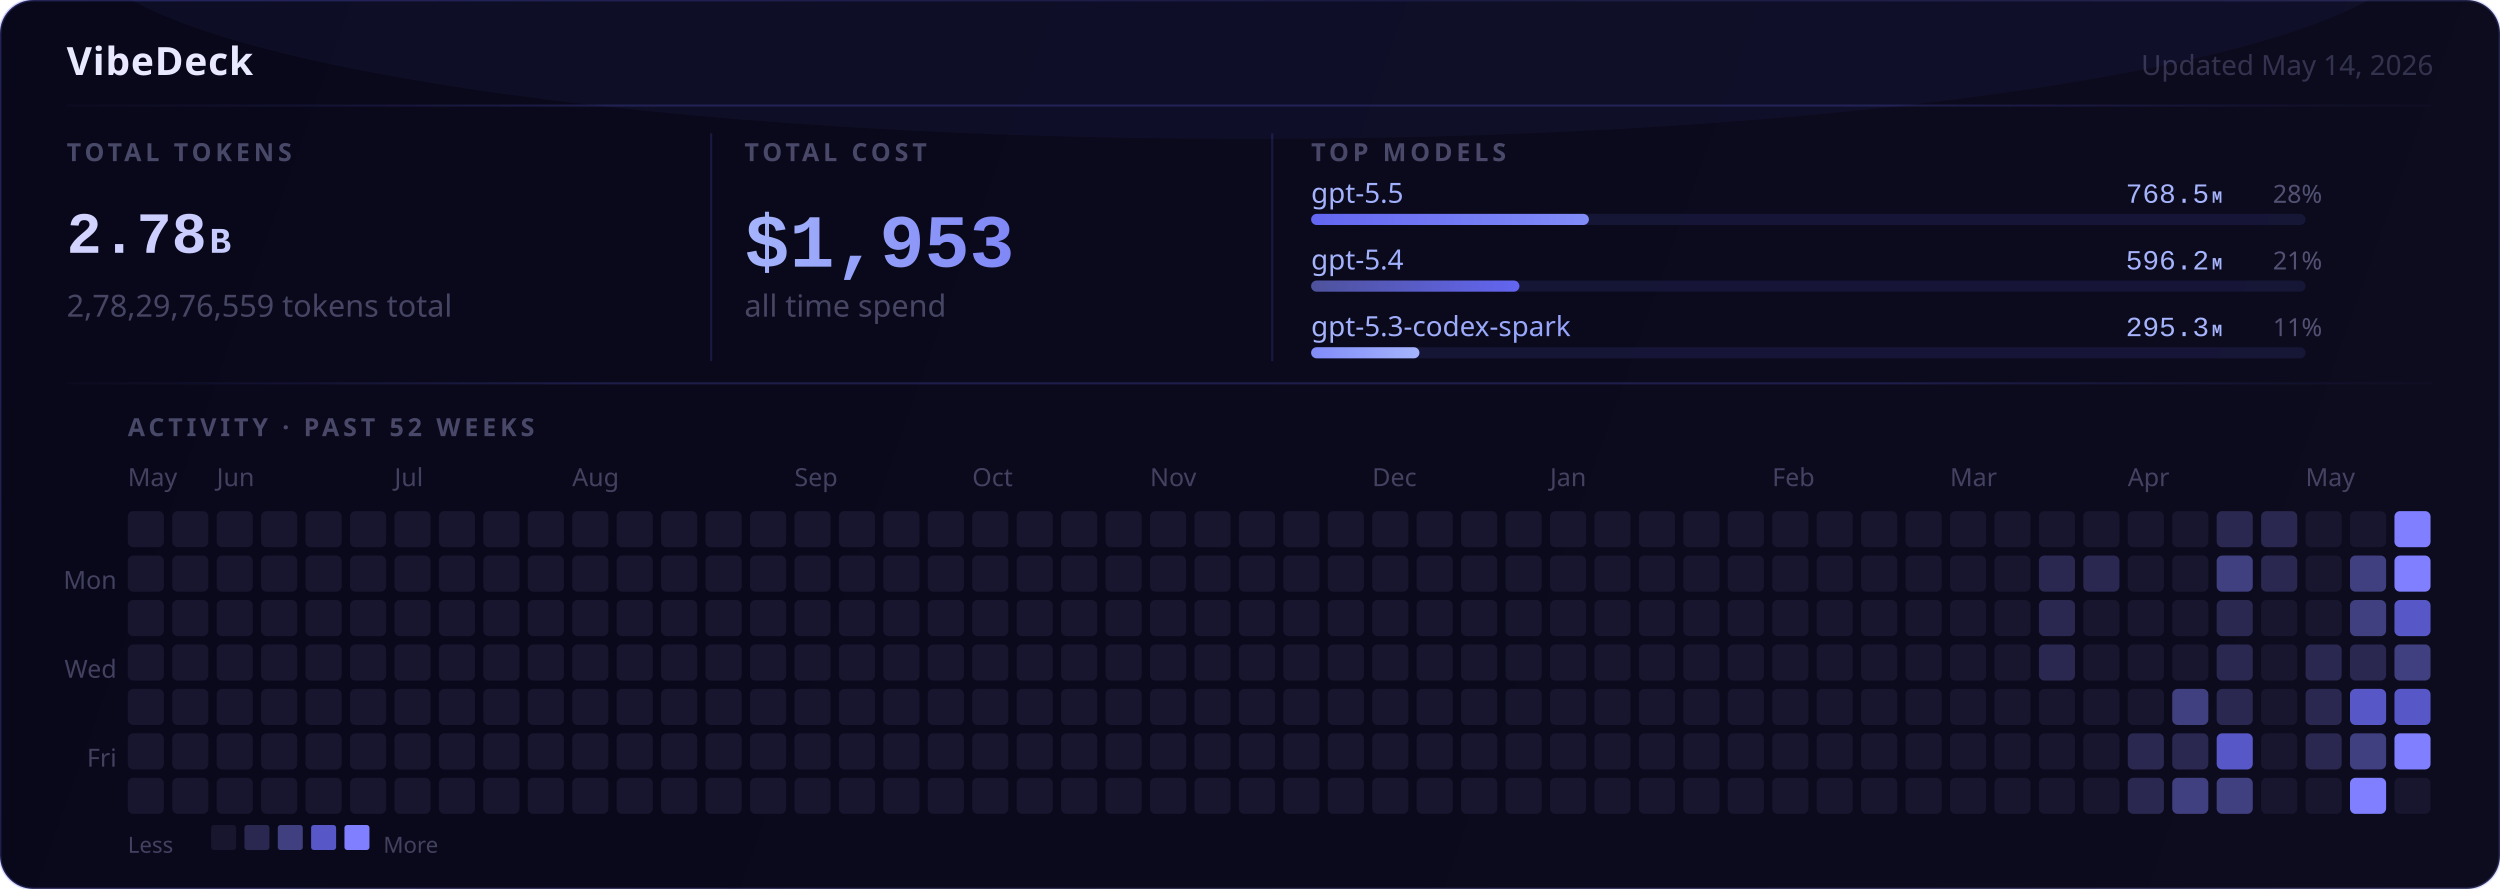
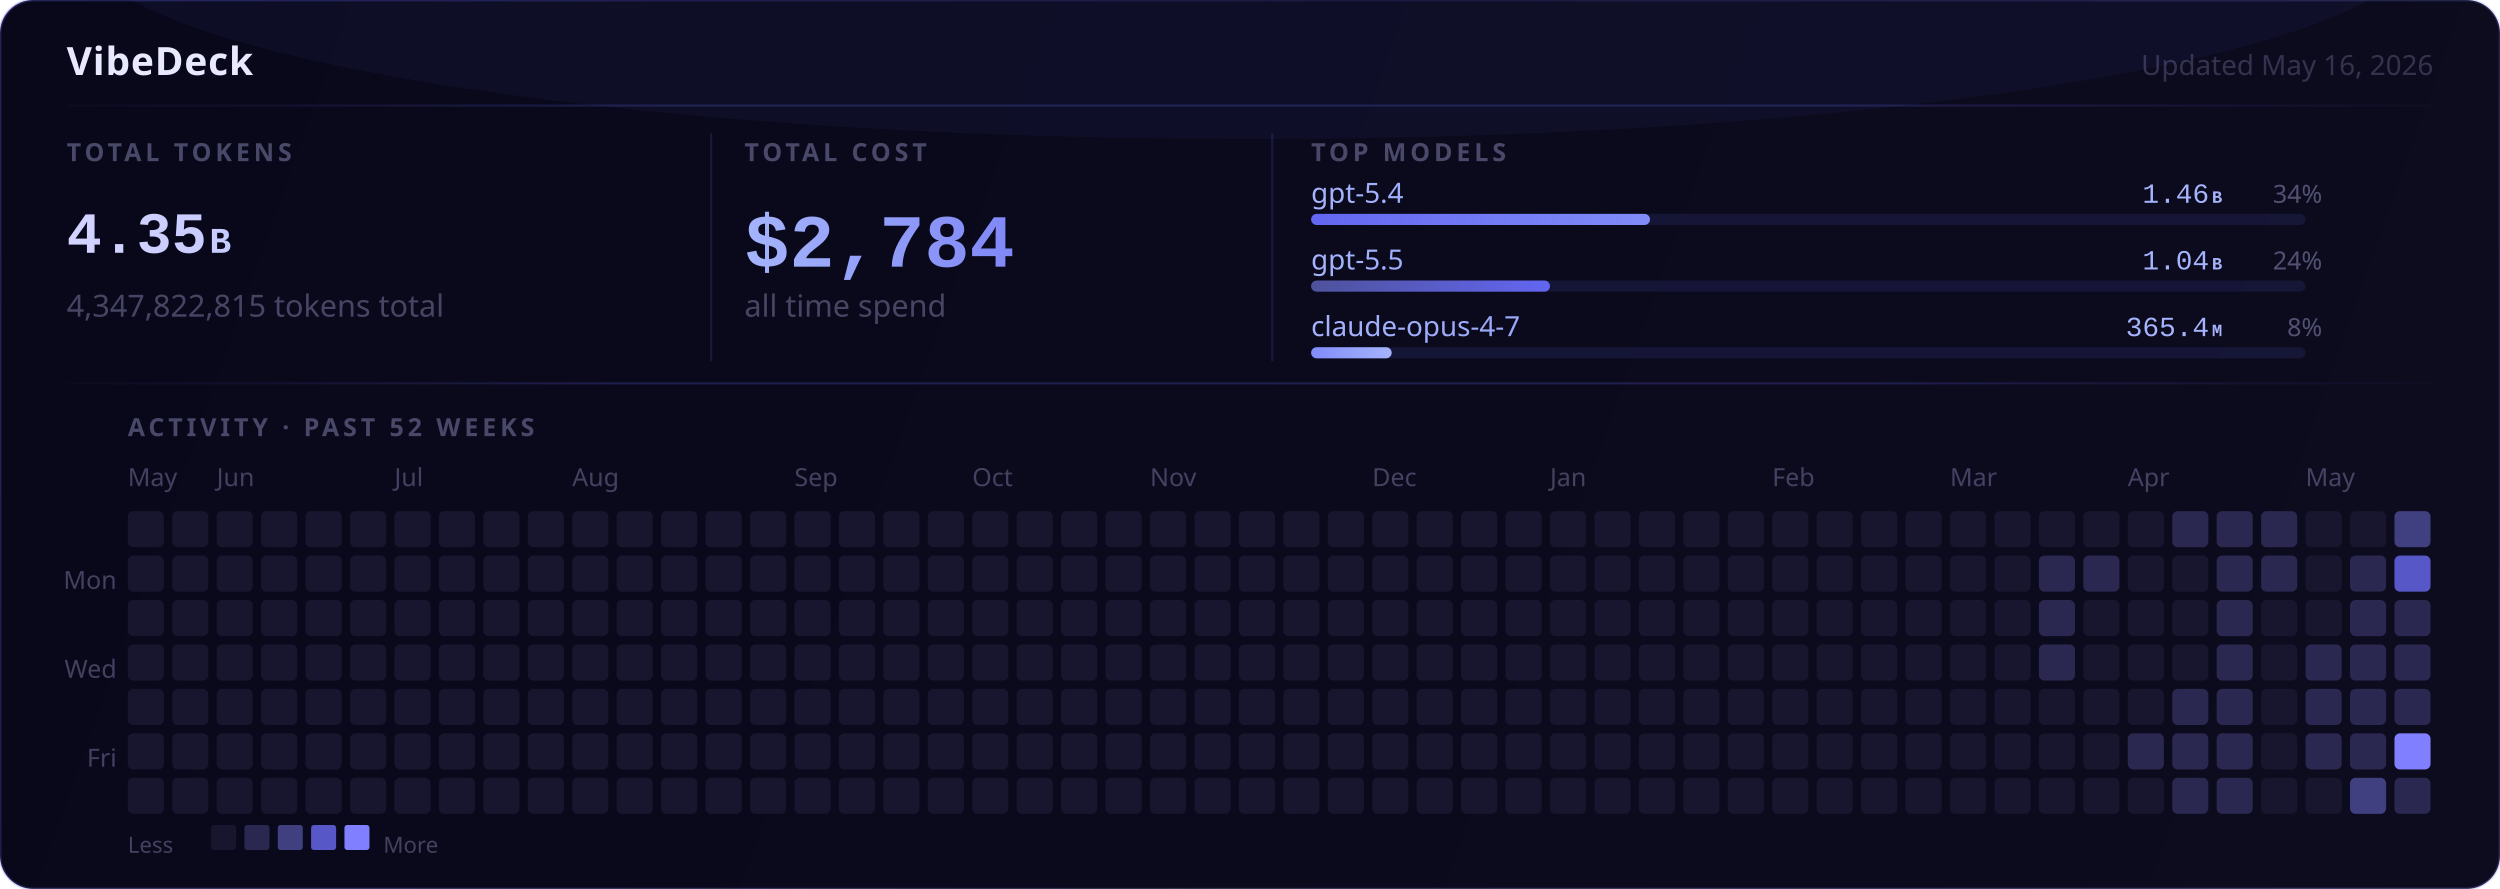
<svg xmlns="http://www.w3.org/2000/svg" width="900" height="320" viewBox="0 0 900 320">
  <defs>
    <linearGradient id="gbg" x1="0" y1="0" x2="900" y2="320" gradientUnits="userSpaceOnUse">
      <stop offset="0%" stop-color="#09081a" />
      <stop offset="100%" stop-color="#0d0b1e" />
    </linearGradient>
    <linearGradient id="gtok" x1="24" y1="0" x2="224" y2="0" gradientUnits="userSpaceOnUse">
      <stop offset="0%" stop-color="#d4d4ff" />
      <stop offset="100%" stop-color="#a5b4fc" />
    </linearGradient>
    <linearGradient id="gcost" x1="268" y1="0" x2="438" y2="0" gradientUnits="userSpaceOnUse">
      <stop offset="0%" stop-color="#a5b4fc" />
      <stop offset="100%" stop-color="#6366f1" />
    </linearGradient>
    <linearGradient id="gmodel" x1="472" y1="0" x2="700" y2="0" gradientUnits="userSpaceOnUse">
      <stop offset="0%" stop-color="#a5b4fc" />
      <stop offset="100%" stop-color="#818cf8" />
    </linearGradient>
    <linearGradient id="gbar1" x1="0" y1="0" x2="1" y2="0" gradientUnits="objectBoundingBox">
      <stop offset="0%" stop-color="#6366f1" />
      <stop offset="100%" stop-color="#818cf8" />
    </linearGradient>
    <linearGradient id="gbar2" x1="0" y1="0" x2="1" y2="0" gradientUnits="objectBoundingBox">
      <stop offset="0%" stop-color="#4E529C" />
      <stop offset="100%" stop-color="#6366f1" />
    </linearGradient>
    <linearGradient id="gbar3" x1="0" y1="0" x2="1" y2="0" gradientUnits="objectBoundingBox">
      <stop offset="0%" stop-color="#818cf8" />
      <stop offset="100%" stop-color="#a5b4fc" />
    </linearGradient>
    <linearGradient id="gdiv" x1="0" y1="0" x2="900" y2="0" gradientUnits="userSpaceOnUse">
      <stop offset="0%" stop-color="rgba(99,102,241,0)" />
      <stop offset="25%" stop-color="rgba(99,102,241,0.22)" />
      <stop offset="75%" stop-color="rgba(99,102,241,0.22)" />
      <stop offset="100%" stop-color="rgba(99,102,241,0)" />
    </linearGradient>
    <linearGradient id="grim" x1="0" y1="0" x2="900" y2="320" gradientUnits="userSpaceOnUse">
      <stop offset="0%" stop-color="rgba(99,102,241,0.28)" />
      <stop offset="50%" stop-color="rgba(99,102,241,0.12)" />
      <stop offset="100%" stop-color="rgba(129,140,248,0.24)" />
    </linearGradient>
  </defs>
  <rect width="900" height="320" fill="url(#gbg)" rx="12" />
  <rect width="900" height="320" fill="none" stroke="url(#grim)" stroke-width="1" rx="12" />
  <ellipse cx="450" cy="-20" rx="420" ry="70" fill="rgba(99,102,241,0.06)" />
  <text x="24" y="27" font-size="14" font-weight="700" fill="#e8e8ff" font-family="system-ui,sans-serif" letter-spacing="0.3">VibeDeck</text>
-   <text x="876" y="27" text-anchor="end" font-size="10" fill="rgba(168,168,220,0.26)" font-family="system-ui,sans-serif">Updated May 14, 2026</text>
+   <text x="876" y="27" text-anchor="end" font-size="10" fill="rgba(168,168,220,0.26)" font-family="system-ui,sans-serif">Updated May 16, 2026</text>
  <line x1="24" y1="38" x2="876" y2="38" stroke="url(#gdiv)" stroke-width="0.75" />
  <text x="24" y="58" font-size="9" font-weight="600" fill="rgba(168,168,220,0.4)" font-family="system-ui,sans-serif" letter-spacing="1.4">TOTAL TOKENS</text>
  <text x="268" y="58" font-size="9" font-weight="600" fill="rgba(168,168,220,0.4)" font-family="system-ui,sans-serif" letter-spacing="1.4">TOTAL COST</text>
  <text x="472" y="58" font-size="9" font-weight="600" fill="rgba(168,168,220,0.4)" font-family="system-ui,sans-serif" letter-spacing="1.4">TOP MODELS</text>
-   <text x="24" y="91" font-size="21" font-weight="700" fill="url(#gtok)" font-family="'Courier New',Courier,monospace">2.78<tspan font-size="0.62em" dx="1" font-weight="600">B</tspan>
+   <text x="24" y="91" font-size="21" font-weight="700" fill="url(#gtok)" font-family="'Courier New',Courier,monospace">4.35<tspan font-size="0.62em" dx="1" font-weight="600">B</tspan>
  </text>
-   <text x="24" y="114" font-size="11" fill="rgba(168,168,220,0.38)" font-family="system-ui,sans-serif">2,78,29,76,559 tokens total</text>
-   <text x="268" y="96" font-size="27" font-weight="700" fill="url(#gcost)" font-family="'Courier New',Courier,monospace">$1,953</text>
+   <text x="24" y="114" font-size="11" fill="rgba(168,168,220,0.38)" font-family="system-ui,sans-serif">4,347,822,815 tokens total</text>
+   <text x="268" y="96" font-size="27" font-weight="700" fill="url(#gcost)" font-family="'Courier New',Courier,monospace">$2,784</text>
  <text x="268" y="114" font-size="11" fill="rgba(168,168,220,0.38)" font-family="system-ui,sans-serif">all time spend</text>
  <line x1="256" y1="48" x2="256" y2="130" stroke="rgba(99,102,241,0.18)" stroke-width="0.75" />
  <line x1="458" y1="48" x2="458" y2="130" stroke="rgba(99,102,241,0.18)" stroke-width="0.75" />
  <rect x="472" y="77" width="358" height="4" rx="2" fill="rgba(99,102,241,0.12)" />
-   <rect x="472" y="77" width="100" height="4" rx="2" fill="url(#gbar1)" />
-   <text x="472" y="73" font-size="10" fill="url(#gmodel)" font-family="system-ui,sans-serif">gpt-5.5</text>
-   <text x="800" y="73" text-anchor="end" font-size="10" fill="#a5b4fc" font-family="'Courier New',Courier,monospace">768.5<tspan font-size="0.62em" dx="1" font-weight="600">M</tspan>
+   <rect x="472" y="77" width="122" height="4" rx="2" fill="url(#gbar1)" />
+   <text x="472" y="73" font-size="10" fill="url(#gmodel)" font-family="system-ui,sans-serif">gpt-5.4</text>
+   <text x="800" y="73" text-anchor="end" font-size="10" fill="#a5b4fc" font-family="'Courier New',Courier,monospace">1.46<tspan font-size="0.62em" dx="1" font-weight="600">B</tspan>
  </text>
-   <text x="836" y="73" text-anchor="end" font-size="9" fill="rgba(168,168,220,0.45)" font-family="system-ui,sans-serif">28%</text>
+   <text x="836" y="73" text-anchor="end" font-size="9" fill="rgba(168,168,220,0.45)" font-family="system-ui,sans-serif">34%</text>
  <rect x="472" y="101" width="358" height="4" rx="2" fill="rgba(99,102,241,0.12)" />
-   <rect x="472" y="101" width="75" height="4" rx="2" fill="url(#gbar2)" />
-   <text x="472" y="97" font-size="10" fill="url(#gmodel)" font-family="system-ui,sans-serif">gpt-5.4</text>
-   <text x="800" y="97" text-anchor="end" font-size="10" fill="#a5b4fc" font-family="'Courier New',Courier,monospace">596.2<tspan font-size="0.62em" dx="1" font-weight="600">M</tspan>
+   <rect x="472" y="101" width="86" height="4" rx="2" fill="url(#gbar2)" />
+   <text x="472" y="97" font-size="10" fill="url(#gmodel)" font-family="system-ui,sans-serif">gpt-5.5</text>
+   <text x="800" y="97" text-anchor="end" font-size="10" fill="#a5b4fc" font-family="'Courier New',Courier,monospace">1.04<tspan font-size="0.62em" dx="1" font-weight="600">B</tspan>
  </text>
-   <text x="836" y="97" text-anchor="end" font-size="9" fill="rgba(168,168,220,0.45)" font-family="system-ui,sans-serif">21%</text>
+   <text x="836" y="97" text-anchor="end" font-size="9" fill="rgba(168,168,220,0.45)" font-family="system-ui,sans-serif">24%</text>
  <rect x="472" y="125" width="358" height="4" rx="2" fill="rgba(99,102,241,0.12)" />
-   <rect x="472" y="125" width="39" height="4" rx="2" fill="url(#gbar3)" />
-   <text x="472" y="121" font-size="10" fill="url(#gmodel)" font-family="system-ui,sans-serif">gpt-5.3-codex-spark</text>
-   <text x="800" y="121" text-anchor="end" font-size="10" fill="#a5b4fc" font-family="'Courier New',Courier,monospace">295.3<tspan font-size="0.62em" dx="1" font-weight="600">M</tspan>
+   <rect x="472" y="125" width="29" height="4" rx="2" fill="url(#gbar3)" />
+   <text x="472" y="121" font-size="10" fill="url(#gmodel)" font-family="system-ui,sans-serif">claude-opus-4-7</text>
+   <text x="800" y="121" text-anchor="end" font-size="10" fill="#a5b4fc" font-family="'Courier New',Courier,monospace">365.4<tspan font-size="0.62em" dx="1" font-weight="600">M</tspan>
  </text>
-   <text x="836" y="121" text-anchor="end" font-size="9" fill="rgba(168,168,220,0.45)" font-family="system-ui,sans-serif">11%</text>
+   <text x="836" y="121" text-anchor="end" font-size="9" fill="rgba(168,168,220,0.45)" font-family="system-ui,sans-serif">8%</text>
  <line x1="24" y1="138" x2="876" y2="138" stroke="url(#gdiv)" stroke-width="0.75" />
  <text x="46" y="157" font-size="9" font-weight="600" fill="rgba(168,168,220,0.4)" font-family="system-ui,sans-serif" letter-spacing="1.4">ACTIVITY · PAST 52 WEEKS</text>
  <text x="42" y="212" text-anchor="end" font-size="9" fill="rgba(168,168,220,0.36)" font-family="system-ui,sans-serif">Mon</text>
  <text x="42" y="244" text-anchor="end" font-size="9" fill="rgba(168,168,220,0.36)" font-family="system-ui,sans-serif">Wed</text>
  <text x="42" y="276" text-anchor="end" font-size="9" fill="rgba(168,168,220,0.36)" font-family="system-ui,sans-serif">Fri</text>
  <text x="46" y="175" font-size="9" fill="rgba(168,168,220,0.36)" font-family="system-ui,sans-serif">May</text>
  <text x="78" y="175" font-size="9" fill="rgba(168,168,220,0.36)" font-family="system-ui,sans-serif">Jun</text>
  <text x="142" y="175" font-size="9" fill="rgba(168,168,220,0.36)" font-family="system-ui,sans-serif">Jul</text>
  <text x="206" y="175" font-size="9" fill="rgba(168,168,220,0.36)" font-family="system-ui,sans-serif">Aug</text>
  <text x="286" y="175" font-size="9" fill="rgba(168,168,220,0.36)" font-family="system-ui,sans-serif">Sep</text>
  <text x="350" y="175" font-size="9" fill="rgba(168,168,220,0.36)" font-family="system-ui,sans-serif">Oct</text>
  <text x="414" y="175" font-size="9" fill="rgba(168,168,220,0.36)" font-family="system-ui,sans-serif">Nov</text>
  <text x="494" y="175" font-size="9" fill="rgba(168,168,220,0.36)" font-family="system-ui,sans-serif">Dec</text>
  <text x="558" y="175" font-size="9" fill="rgba(168,168,220,0.36)" font-family="system-ui,sans-serif">Jan</text>
  <text x="638" y="175" font-size="9" fill="rgba(168,168,220,0.36)" font-family="system-ui,sans-serif">Feb</text>
  <text x="702" y="175" font-size="9" fill="rgba(168,168,220,0.36)" font-family="system-ui,sans-serif">Mar</text>
  <text x="766" y="175" font-size="9" fill="rgba(168,168,220,0.36)" font-family="system-ui,sans-serif">Apr</text>
  <text x="830" y="175" font-size="9" fill="rgba(168,168,220,0.36)" font-family="system-ui,sans-serif">May</text>
  <rect x="46" y="184" width="13" height="13" rx="2" fill="#17162e" />
  <rect x="46" y="200" width="13" height="13" rx="2" fill="#17162e" />
  <rect x="46" y="216" width="13" height="13" rx="2" fill="#17162e" />
  <rect x="46" y="232" width="13" height="13" rx="2" fill="#17162e" />
  <rect x="46" y="248" width="13" height="13" rx="2" fill="#17162e" />
  <rect x="46" y="264" width="13" height="13" rx="2" fill="#17162e" />
  <rect x="46" y="280" width="13" height="13" rx="2" fill="#17162e" />
  <rect x="62" y="184" width="13" height="13" rx="2" fill="#17162e" />
  <rect x="62" y="200" width="13" height="13" rx="2" fill="#17162e" />
  <rect x="62" y="216" width="13" height="13" rx="2" fill="#17162e" />
  <rect x="62" y="232" width="13" height="13" rx="2" fill="#17162e" />
  <rect x="62" y="248" width="13" height="13" rx="2" fill="#17162e" />
  <rect x="62" y="264" width="13" height="13" rx="2" fill="#17162e" />
  <rect x="62" y="280" width="13" height="13" rx="2" fill="#17162e" />
  <rect x="78" y="184" width="13" height="13" rx="2" fill="#17162e" />
  <rect x="78" y="200" width="13" height="13" rx="2" fill="#17162e" />
  <rect x="78" y="216" width="13" height="13" rx="2" fill="#17162e" />
  <rect x="78" y="232" width="13" height="13" rx="2" fill="#17162e" />
  <rect x="78" y="248" width="13" height="13" rx="2" fill="#17162e" />
  <rect x="78" y="264" width="13" height="13" rx="2" fill="#17162e" />
  <rect x="78" y="280" width="13" height="13" rx="2" fill="#17162e" />
  <rect x="94" y="184" width="13" height="13" rx="2" fill="#17162e" />
  <rect x="94" y="200" width="13" height="13" rx="2" fill="#17162e" />
  <rect x="94" y="216" width="13" height="13" rx="2" fill="#17162e" />
  <rect x="94" y="232" width="13" height="13" rx="2" fill="#17162e" />
  <rect x="94" y="248" width="13" height="13" rx="2" fill="#17162e" />
  <rect x="94" y="264" width="13" height="13" rx="2" fill="#17162e" />
  <rect x="94" y="280" width="13" height="13" rx="2" fill="#17162e" />
  <rect x="110" y="184" width="13" height="13" rx="2" fill="#17162e" />
  <rect x="110" y="200" width="13" height="13" rx="2" fill="#17162e" />
  <rect x="110" y="216" width="13" height="13" rx="2" fill="#17162e" />
  <rect x="110" y="232" width="13" height="13" rx="2" fill="#17162e" />
  <rect x="110" y="248" width="13" height="13" rx="2" fill="#17162e" />
  <rect x="110" y="264" width="13" height="13" rx="2" fill="#17162e" />
  <rect x="110" y="280" width="13" height="13" rx="2" fill="#17162e" />
  <rect x="126" y="184" width="13" height="13" rx="2" fill="#17162e" />
  <rect x="126" y="200" width="13" height="13" rx="2" fill="#17162e" />
  <rect x="126" y="216" width="13" height="13" rx="2" fill="#17162e" />
  <rect x="126" y="232" width="13" height="13" rx="2" fill="#17162e" />
  <rect x="126" y="248" width="13" height="13" rx="2" fill="#17162e" />
  <rect x="126" y="264" width="13" height="13" rx="2" fill="#17162e" />
  <rect x="126" y="280" width="13" height="13" rx="2" fill="#17162e" />
  <rect x="142" y="184" width="13" height="13" rx="2" fill="#17162e" />
  <rect x="142" y="200" width="13" height="13" rx="2" fill="#17162e" />
  <rect x="142" y="216" width="13" height="13" rx="2" fill="#17162e" />
  <rect x="142" y="232" width="13" height="13" rx="2" fill="#17162e" />
  <rect x="142" y="248" width="13" height="13" rx="2" fill="#17162e" />
  <rect x="142" y="264" width="13" height="13" rx="2" fill="#17162e" />
  <rect x="142" y="280" width="13" height="13" rx="2" fill="#17162e" />
  <rect x="158" y="184" width="13" height="13" rx="2" fill="#17162e" />
  <rect x="158" y="200" width="13" height="13" rx="2" fill="#17162e" />
  <rect x="158" y="216" width="13" height="13" rx="2" fill="#17162e" />
  <rect x="158" y="232" width="13" height="13" rx="2" fill="#17162e" />
  <rect x="158" y="248" width="13" height="13" rx="2" fill="#17162e" />
  <rect x="158" y="264" width="13" height="13" rx="2" fill="#17162e" />
  <rect x="158" y="280" width="13" height="13" rx="2" fill="#17162e" />
  <rect x="174" y="184" width="13" height="13" rx="2" fill="#17162e" />
  <rect x="174" y="200" width="13" height="13" rx="2" fill="#17162e" />
  <rect x="174" y="216" width="13" height="13" rx="2" fill="#17162e" />
  <rect x="174" y="232" width="13" height="13" rx="2" fill="#17162e" />
  <rect x="174" y="248" width="13" height="13" rx="2" fill="#17162e" />
  <rect x="174" y="264" width="13" height="13" rx="2" fill="#17162e" />
  <rect x="174" y="280" width="13" height="13" rx="2" fill="#17162e" />
  <rect x="190" y="184" width="13" height="13" rx="2" fill="#17162e" />
  <rect x="190" y="200" width="13" height="13" rx="2" fill="#17162e" />
  <rect x="190" y="216" width="13" height="13" rx="2" fill="#17162e" />
  <rect x="190" y="232" width="13" height="13" rx="2" fill="#17162e" />
  <rect x="190" y="248" width="13" height="13" rx="2" fill="#17162e" />
  <rect x="190" y="264" width="13" height="13" rx="2" fill="#17162e" />
  <rect x="190" y="280" width="13" height="13" rx="2" fill="#17162e" />
  <rect x="206" y="184" width="13" height="13" rx="2" fill="#17162e" />
  <rect x="206" y="200" width="13" height="13" rx="2" fill="#17162e" />
  <rect x="206" y="216" width="13" height="13" rx="2" fill="#17162e" />
  <rect x="206" y="232" width="13" height="13" rx="2" fill="#17162e" />
  <rect x="206" y="248" width="13" height="13" rx="2" fill="#17162e" />
  <rect x="206" y="264" width="13" height="13" rx="2" fill="#17162e" />
  <rect x="206" y="280" width="13" height="13" rx="2" fill="#17162e" />
  <rect x="222" y="184" width="13" height="13" rx="2" fill="#17162e" />
  <rect x="222" y="200" width="13" height="13" rx="2" fill="#17162e" />
  <rect x="222" y="216" width="13" height="13" rx="2" fill="#17162e" />
  <rect x="222" y="232" width="13" height="13" rx="2" fill="#17162e" />
  <rect x="222" y="248" width="13" height="13" rx="2" fill="#17162e" />
  <rect x="222" y="264" width="13" height="13" rx="2" fill="#17162e" />
  <rect x="222" y="280" width="13" height="13" rx="2" fill="#17162e" />
  <rect x="238" y="184" width="13" height="13" rx="2" fill="#17162e" />
  <rect x="238" y="200" width="13" height="13" rx="2" fill="#17162e" />
  <rect x="238" y="216" width="13" height="13" rx="2" fill="#17162e" />
  <rect x="238" y="232" width="13" height="13" rx="2" fill="#17162e" />
  <rect x="238" y="248" width="13" height="13" rx="2" fill="#17162e" />
  <rect x="238" y="264" width="13" height="13" rx="2" fill="#17162e" />
  <rect x="238" y="280" width="13" height="13" rx="2" fill="#17162e" />
  <rect x="254" y="184" width="13" height="13" rx="2" fill="#17162e" />
  <rect x="254" y="200" width="13" height="13" rx="2" fill="#17162e" />
  <rect x="254" y="216" width="13" height="13" rx="2" fill="#17162e" />
  <rect x="254" y="232" width="13" height="13" rx="2" fill="#17162e" />
  <rect x="254" y="248" width="13" height="13" rx="2" fill="#17162e" />
  <rect x="254" y="264" width="13" height="13" rx="2" fill="#17162e" />
  <rect x="254" y="280" width="13" height="13" rx="2" fill="#17162e" />
  <rect x="270" y="184" width="13" height="13" rx="2" fill="#17162e" />
  <rect x="270" y="200" width="13" height="13" rx="2" fill="#17162e" />
  <rect x="270" y="216" width="13" height="13" rx="2" fill="#17162e" />
  <rect x="270" y="232" width="13" height="13" rx="2" fill="#17162e" />
  <rect x="270" y="248" width="13" height="13" rx="2" fill="#17162e" />
  <rect x="270" y="264" width="13" height="13" rx="2" fill="#17162e" />
  <rect x="270" y="280" width="13" height="13" rx="2" fill="#17162e" />
  <rect x="286" y="184" width="13" height="13" rx="2" fill="#17162e" />
  <rect x="286" y="200" width="13" height="13" rx="2" fill="#17162e" />
  <rect x="286" y="216" width="13" height="13" rx="2" fill="#17162e" />
  <rect x="286" y="232" width="13" height="13" rx="2" fill="#17162e" />
  <rect x="286" y="248" width="13" height="13" rx="2" fill="#17162e" />
  <rect x="286" y="264" width="13" height="13" rx="2" fill="#17162e" />
  <rect x="286" y="280" width="13" height="13" rx="2" fill="#17162e" />
  <rect x="302" y="184" width="13" height="13" rx="2" fill="#17162e" />
  <rect x="302" y="200" width="13" height="13" rx="2" fill="#17162e" />
  <rect x="302" y="216" width="13" height="13" rx="2" fill="#17162e" />
  <rect x="302" y="232" width="13" height="13" rx="2" fill="#17162e" />
  <rect x="302" y="248" width="13" height="13" rx="2" fill="#17162e" />
  <rect x="302" y="264" width="13" height="13" rx="2" fill="#17162e" />
  <rect x="302" y="280" width="13" height="13" rx="2" fill="#17162e" />
  <rect x="318" y="184" width="13" height="13" rx="2" fill="#17162e" />
  <rect x="318" y="200" width="13" height="13" rx="2" fill="#17162e" />
  <rect x="318" y="216" width="13" height="13" rx="2" fill="#17162e" />
  <rect x="318" y="232" width="13" height="13" rx="2" fill="#17162e" />
  <rect x="318" y="248" width="13" height="13" rx="2" fill="#17162e" />
  <rect x="318" y="264" width="13" height="13" rx="2" fill="#17162e" />
  <rect x="318" y="280" width="13" height="13" rx="2" fill="#17162e" />
  <rect x="334" y="184" width="13" height="13" rx="2" fill="#17162e" />
  <rect x="334" y="200" width="13" height="13" rx="2" fill="#17162e" />
  <rect x="334" y="216" width="13" height="13" rx="2" fill="#17162e" />
  <rect x="334" y="232" width="13" height="13" rx="2" fill="#17162e" />
  <rect x="334" y="248" width="13" height="13" rx="2" fill="#17162e" />
  <rect x="334" y="264" width="13" height="13" rx="2" fill="#17162e" />
  <rect x="334" y="280" width="13" height="13" rx="2" fill="#17162e" />
  <rect x="350" y="184" width="13" height="13" rx="2" fill="#17162e" />
  <rect x="350" y="200" width="13" height="13" rx="2" fill="#17162e" />
  <rect x="350" y="216" width="13" height="13" rx="2" fill="#17162e" />
  <rect x="350" y="232" width="13" height="13" rx="2" fill="#17162e" />
  <rect x="350" y="248" width="13" height="13" rx="2" fill="#17162e" />
  <rect x="350" y="264" width="13" height="13" rx="2" fill="#17162e" />
  <rect x="350" y="280" width="13" height="13" rx="2" fill="#17162e" />
  <rect x="366" y="184" width="13" height="13" rx="2" fill="#17162e" />
  <rect x="366" y="200" width="13" height="13" rx="2" fill="#17162e" />
  <rect x="366" y="216" width="13" height="13" rx="2" fill="#17162e" />
  <rect x="366" y="232" width="13" height="13" rx="2" fill="#17162e" />
  <rect x="366" y="248" width="13" height="13" rx="2" fill="#17162e" />
  <rect x="366" y="264" width="13" height="13" rx="2" fill="#17162e" />
  <rect x="366" y="280" width="13" height="13" rx="2" fill="#17162e" />
  <rect x="382" y="184" width="13" height="13" rx="2" fill="#17162e" />
  <rect x="382" y="200" width="13" height="13" rx="2" fill="#17162e" />
  <rect x="382" y="216" width="13" height="13" rx="2" fill="#17162e" />
  <rect x="382" y="232" width="13" height="13" rx="2" fill="#17162e" />
  <rect x="382" y="248" width="13" height="13" rx="2" fill="#17162e" />
  <rect x="382" y="264" width="13" height="13" rx="2" fill="#17162e" />
  <rect x="382" y="280" width="13" height="13" rx="2" fill="#17162e" />
  <rect x="398" y="184" width="13" height="13" rx="2" fill="#17162e" />
  <rect x="398" y="200" width="13" height="13" rx="2" fill="#17162e" />
  <rect x="398" y="216" width="13" height="13" rx="2" fill="#17162e" />
  <rect x="398" y="232" width="13" height="13" rx="2" fill="#17162e" />
  <rect x="398" y="248" width="13" height="13" rx="2" fill="#17162e" />
  <rect x="398" y="264" width="13" height="13" rx="2" fill="#17162e" />
  <rect x="398" y="280" width="13" height="13" rx="2" fill="#17162e" />
  <rect x="414" y="184" width="13" height="13" rx="2" fill="#17162e" />
  <rect x="414" y="200" width="13" height="13" rx="2" fill="#17162e" />
  <rect x="414" y="216" width="13" height="13" rx="2" fill="#17162e" />
  <rect x="414" y="232" width="13" height="13" rx="2" fill="#17162e" />
  <rect x="414" y="248" width="13" height="13" rx="2" fill="#17162e" />
  <rect x="414" y="264" width="13" height="13" rx="2" fill="#17162e" />
  <rect x="414" y="280" width="13" height="13" rx="2" fill="#17162e" />
  <rect x="430" y="184" width="13" height="13" rx="2" fill="#17162e" />
  <rect x="430" y="200" width="13" height="13" rx="2" fill="#17162e" />
  <rect x="430" y="216" width="13" height="13" rx="2" fill="#17162e" />
  <rect x="430" y="232" width="13" height="13" rx="2" fill="#17162e" />
  <rect x="430" y="248" width="13" height="13" rx="2" fill="#17162e" />
  <rect x="430" y="264" width="13" height="13" rx="2" fill="#17162e" />
  <rect x="430" y="280" width="13" height="13" rx="2" fill="#17162e" />
  <rect x="446" y="184" width="13" height="13" rx="2" fill="#17162e" />
  <rect x="446" y="200" width="13" height="13" rx="2" fill="#17162e" />
  <rect x="446" y="216" width="13" height="13" rx="2" fill="#17162e" />
  <rect x="446" y="232" width="13" height="13" rx="2" fill="#17162e" />
  <rect x="446" y="248" width="13" height="13" rx="2" fill="#17162e" />
  <rect x="446" y="264" width="13" height="13" rx="2" fill="#17162e" />
  <rect x="446" y="280" width="13" height="13" rx="2" fill="#17162e" />
  <rect x="462" y="184" width="13" height="13" rx="2" fill="#17162e" />
  <rect x="462" y="200" width="13" height="13" rx="2" fill="#17162e" />
  <rect x="462" y="216" width="13" height="13" rx="2" fill="#17162e" />
  <rect x="462" y="232" width="13" height="13" rx="2" fill="#17162e" />
  <rect x="462" y="248" width="13" height="13" rx="2" fill="#17162e" />
  <rect x="462" y="264" width="13" height="13" rx="2" fill="#17162e" />
  <rect x="462" y="280" width="13" height="13" rx="2" fill="#17162e" />
  <rect x="478" y="184" width="13" height="13" rx="2" fill="#17162e" />
  <rect x="478" y="200" width="13" height="13" rx="2" fill="#17162e" />
  <rect x="478" y="216" width="13" height="13" rx="2" fill="#17162e" />
  <rect x="478" y="232" width="13" height="13" rx="2" fill="#17162e" />
  <rect x="478" y="248" width="13" height="13" rx="2" fill="#17162e" />
  <rect x="478" y="264" width="13" height="13" rx="2" fill="#17162e" />
  <rect x="478" y="280" width="13" height="13" rx="2" fill="#17162e" />
  <rect x="494" y="184" width="13" height="13" rx="2" fill="#17162e" />
  <rect x="494" y="200" width="13" height="13" rx="2" fill="#17162e" />
  <rect x="494" y="216" width="13" height="13" rx="2" fill="#17162e" />
  <rect x="494" y="232" width="13" height="13" rx="2" fill="#17162e" />
  <rect x="494" y="248" width="13" height="13" rx="2" fill="#17162e" />
  <rect x="494" y="264" width="13" height="13" rx="2" fill="#17162e" />
  <rect x="494" y="280" width="13" height="13" rx="2" fill="#17162e" />
  <rect x="510" y="184" width="13" height="13" rx="2" fill="#17162e" />
  <rect x="510" y="200" width="13" height="13" rx="2" fill="#17162e" />
  <rect x="510" y="216" width="13" height="13" rx="2" fill="#17162e" />
  <rect x="510" y="232" width="13" height="13" rx="2" fill="#17162e" />
  <rect x="510" y="248" width="13" height="13" rx="2" fill="#17162e" />
  <rect x="510" y="264" width="13" height="13" rx="2" fill="#17162e" />
  <rect x="510" y="280" width="13" height="13" rx="2" fill="#17162e" />
  <rect x="526" y="184" width="13" height="13" rx="2" fill="#17162e" />
  <rect x="526" y="200" width="13" height="13" rx="2" fill="#17162e" />
  <rect x="526" y="216" width="13" height="13" rx="2" fill="#17162e" />
  <rect x="526" y="232" width="13" height="13" rx="2" fill="#17162e" />
  <rect x="526" y="248" width="13" height="13" rx="2" fill="#17162e" />
  <rect x="526" y="264" width="13" height="13" rx="2" fill="#17162e" />
  <rect x="526" y="280" width="13" height="13" rx="2" fill="#17162e" />
  <rect x="542" y="184" width="13" height="13" rx="2" fill="#17162e" />
  <rect x="542" y="200" width="13" height="13" rx="2" fill="#17162e" />
  <rect x="542" y="216" width="13" height="13" rx="2" fill="#17162e" />
  <rect x="542" y="232" width="13" height="13" rx="2" fill="#17162e" />
  <rect x="542" y="248" width="13" height="13" rx="2" fill="#17162e" />
  <rect x="542" y="264" width="13" height="13" rx="2" fill="#17162e" />
  <rect x="542" y="280" width="13" height="13" rx="2" fill="#17162e" />
  <rect x="558" y="184" width="13" height="13" rx="2" fill="#17162e" />
  <rect x="558" y="200" width="13" height="13" rx="2" fill="#17162e" />
  <rect x="558" y="216" width="13" height="13" rx="2" fill="#17162e" />
  <rect x="558" y="232" width="13" height="13" rx="2" fill="#17162e" />
  <rect x="558" y="248" width="13" height="13" rx="2" fill="#17162e" />
  <rect x="558" y="264" width="13" height="13" rx="2" fill="#17162e" />
  <rect x="558" y="280" width="13" height="13" rx="2" fill="#17162e" />
  <rect x="574" y="184" width="13" height="13" rx="2" fill="#17162e" />
  <rect x="574" y="200" width="13" height="13" rx="2" fill="#17162e" />
  <rect x="574" y="216" width="13" height="13" rx="2" fill="#17162e" />
  <rect x="574" y="232" width="13" height="13" rx="2" fill="#17162e" />
  <rect x="574" y="248" width="13" height="13" rx="2" fill="#17162e" />
  <rect x="574" y="264" width="13" height="13" rx="2" fill="#17162e" />
  <rect x="574" y="280" width="13" height="13" rx="2" fill="#17162e" />
  <rect x="590" y="184" width="13" height="13" rx="2" fill="#17162e" />
  <rect x="590" y="200" width="13" height="13" rx="2" fill="#17162e" />
  <rect x="590" y="216" width="13" height="13" rx="2" fill="#17162e" />
  <rect x="590" y="232" width="13" height="13" rx="2" fill="#17162e" />
  <rect x="590" y="248" width="13" height="13" rx="2" fill="#17162e" />
  <rect x="590" y="264" width="13" height="13" rx="2" fill="#17162e" />
  <rect x="590" y="280" width="13" height="13" rx="2" fill="#17162e" />
  <rect x="606" y="184" width="13" height="13" rx="2" fill="#17162e" />
  <rect x="606" y="200" width="13" height="13" rx="2" fill="#17162e" />
  <rect x="606" y="216" width="13" height="13" rx="2" fill="#17162e" />
  <rect x="606" y="232" width="13" height="13" rx="2" fill="#17162e" />
  <rect x="606" y="248" width="13" height="13" rx="2" fill="#17162e" />
  <rect x="606" y="264" width="13" height="13" rx="2" fill="#17162e" />
  <rect x="606" y="280" width="13" height="13" rx="2" fill="#17162e" />
  <rect x="622" y="184" width="13" height="13" rx="2" fill="#17162e" />
  <rect x="622" y="200" width="13" height="13" rx="2" fill="#17162e" />
  <rect x="622" y="216" width="13" height="13" rx="2" fill="#17162e" />
  <rect x="622" y="232" width="13" height="13" rx="2" fill="#17162e" />
  <rect x="622" y="248" width="13" height="13" rx="2" fill="#17162e" />
  <rect x="622" y="264" width="13" height="13" rx="2" fill="#17162e" />
  <rect x="622" y="280" width="13" height="13" rx="2" fill="#17162e" />
  <rect x="638" y="184" width="13" height="13" rx="2" fill="#17162e" />
  <rect x="638" y="200" width="13" height="13" rx="2" fill="#17162e" />
  <rect x="638" y="216" width="13" height="13" rx="2" fill="#17162e" />
  <rect x="638" y="232" width="13" height="13" rx="2" fill="#17162e" />
  <rect x="638" y="248" width="13" height="13" rx="2" fill="#17162e" />
  <rect x="638" y="264" width="13" height="13" rx="2" fill="#17162e" />
  <rect x="638" y="280" width="13" height="13" rx="2" fill="#17162e" />
  <rect x="654" y="184" width="13" height="13" rx="2" fill="#17162e" />
  <rect x="654" y="200" width="13" height="13" rx="2" fill="#17162e" />
  <rect x="654" y="216" width="13" height="13" rx="2" fill="#17162e" />
  <rect x="654" y="232" width="13" height="13" rx="2" fill="#17162e" />
  <rect x="654" y="248" width="13" height="13" rx="2" fill="#17162e" />
  <rect x="654" y="264" width="13" height="13" rx="2" fill="#17162e" />
  <rect x="654" y="280" width="13" height="13" rx="2" fill="#17162e" />
  <rect x="670" y="184" width="13" height="13" rx="2" fill="#17162e" />
  <rect x="670" y="200" width="13" height="13" rx="2" fill="#17162e" />
  <rect x="670" y="216" width="13" height="13" rx="2" fill="#17162e" />
  <rect x="670" y="232" width="13" height="13" rx="2" fill="#17162e" />
  <rect x="670" y="248" width="13" height="13" rx="2" fill="#17162e" />
  <rect x="670" y="264" width="13" height="13" rx="2" fill="#17162e" />
  <rect x="670" y="280" width="13" height="13" rx="2" fill="#17162e" />
  <rect x="686" y="184" width="13" height="13" rx="2" fill="#17162e" />
  <rect x="686" y="200" width="13" height="13" rx="2" fill="#17162e" />
  <rect x="686" y="216" width="13" height="13" rx="2" fill="#17162e" />
  <rect x="686" y="232" width="13" height="13" rx="2" fill="#17162e" />
  <rect x="686" y="248" width="13" height="13" rx="2" fill="#17162e" />
  <rect x="686" y="264" width="13" height="13" rx="2" fill="#17162e" />
  <rect x="686" y="280" width="13" height="13" rx="2" fill="#17162e" />
  <rect x="702" y="184" width="13" height="13" rx="2" fill="#17162e" />
  <rect x="702" y="200" width="13" height="13" rx="2" fill="#17162e" />
  <rect x="702" y="216" width="13" height="13" rx="2" fill="#17162e" />
  <rect x="702" y="232" width="13" height="13" rx="2" fill="#17162e" />
  <rect x="702" y="248" width="13" height="13" rx="2" fill="#17162e" />
  <rect x="702" y="264" width="13" height="13" rx="2" fill="#17162e" />
  <rect x="702" y="280" width="13" height="13" rx="2" fill="#17162e" />
  <rect x="718" y="184" width="13" height="13" rx="2" fill="#17162e" />
  <rect x="718" y="200" width="13" height="13" rx="2" fill="#17162e" />
  <rect x="718" y="216" width="13" height="13" rx="2" fill="#17162e" />
  <rect x="718" y="232" width="13" height="13" rx="2" fill="#17162e" />
  <rect x="718" y="248" width="13" height="13" rx="2" fill="#17162e" />
  <rect x="718" y="264" width="13" height="13" rx="2" fill="#17162e" />
  <rect x="718" y="280" width="13" height="13" rx="2" fill="#17162e" />
  <rect x="734" y="184" width="13" height="13" rx="2" fill="#17162e" />
  <rect x="734" y="200" width="13" height="13" rx="2" fill="#2a2750" />
  <rect x="734" y="216" width="13" height="13" rx="2" fill="#2a2750" />
  <rect x="734" y="232" width="13" height="13" rx="2" fill="#2a2750" />
  <rect x="734" y="248" width="13" height="13" rx="2" fill="#17162e" />
  <rect x="734" y="264" width="13" height="13" rx="2" fill="#17162e" />
  <rect x="734" y="280" width="13" height="13" rx="2" fill="#17162e" />
  <rect x="750" y="184" width="13" height="13" rx="2" fill="#17162e" />
  <rect x="750" y="200" width="13" height="13" rx="2" fill="#2a2750" />
  <rect x="750" y="216" width="13" height="13" rx="2" fill="#17162e" />
  <rect x="750" y="232" width="13" height="13" rx="2" fill="#17162e" />
  <rect x="750" y="248" width="13" height="13" rx="2" fill="#17162e" />
  <rect x="750" y="264" width="13" height="13" rx="2" fill="#17162e" />
  <rect x="750" y="280" width="13" height="13" rx="2" fill="#17162e" />
  <rect x="766" y="184" width="13" height="13" rx="2" fill="#17162e" />
  <rect x="766" y="200" width="13" height="13" rx="2" fill="#17162e" />
  <rect x="766" y="216" width="13" height="13" rx="2" fill="#17162e" />
  <rect x="766" y="232" width="13" height="13" rx="2" fill="#17162e" />
  <rect x="766" y="248" width="13" height="13" rx="2" fill="#17162e" />
  <rect x="766" y="264" width="13" height="13" rx="2" fill="#2a2750" />
-   <rect x="766" y="280" width="13" height="13" rx="2" fill="#2a2750" />
-   <rect x="782" y="184" width="13" height="13" rx="2" fill="#17162e" />
+   <rect x="766" y="280" width="13" height="13" rx="2" fill="#17162e" />
+   <rect x="782" y="184" width="13" height="13" rx="2" fill="#2a2750" />
  <rect x="782" y="200" width="13" height="13" rx="2" fill="#17162e" />
  <rect x="782" y="216" width="13" height="13" rx="2" fill="#17162e" />
  <rect x="782" y="232" width="13" height="13" rx="2" fill="#17162e" />
-   <rect x="782" y="248" width="13" height="13" rx="2" fill="#403f7f" />
+   <rect x="782" y="248" width="13" height="13" rx="2" fill="#2a2750" />
  <rect x="782" y="264" width="13" height="13" rx="2" fill="#2a2750" />
-   <rect x="782" y="280" width="13" height="13" rx="2" fill="#403f7f" />
+   <rect x="782" y="280" width="13" height="13" rx="2" fill="#2a2750" />
  <rect x="798" y="184" width="13" height="13" rx="2" fill="#2a2750" />
-   <rect x="798" y="200" width="13" height="13" rx="2" fill="#403f7f" />
+   <rect x="798" y="200" width="13" height="13" rx="2" fill="#2a2750" />
  <rect x="798" y="216" width="13" height="13" rx="2" fill="#2a2750" />
  <rect x="798" y="232" width="13" height="13" rx="2" fill="#2a2750" />
  <rect x="798" y="248" width="13" height="13" rx="2" fill="#2a2750" />
-   <rect x="798" y="264" width="13" height="13" rx="2" fill="#5757c8" />
-   <rect x="798" y="280" width="13" height="13" rx="2" fill="#403f7f" />
+   <rect x="798" y="264" width="13" height="13" rx="2" fill="#2a2750" />
+   <rect x="798" y="280" width="13" height="13" rx="2" fill="#2a2750" />
  <rect x="814" y="184" width="13" height="13" rx="2" fill="#2a2750" />
  <rect x="814" y="200" width="13" height="13" rx="2" fill="#2a2750" />
  <rect x="814" y="216" width="13" height="13" rx="2" fill="#17162e" />
  <rect x="814" y="232" width="13" height="13" rx="2" fill="#17162e" />
  <rect x="814" y="248" width="13" height="13" rx="2" fill="#17162e" />
  <rect x="814" y="264" width="13" height="13" rx="2" fill="#17162e" />
  <rect x="814" y="280" width="13" height="13" rx="2" fill="#17162e" />
  <rect x="830" y="184" width="13" height="13" rx="2" fill="#17162e" />
  <rect x="830" y="200" width="13" height="13" rx="2" fill="#17162e" />
  <rect x="830" y="216" width="13" height="13" rx="2" fill="#17162e" />
  <rect x="830" y="232" width="13" height="13" rx="2" fill="#2a2750" />
  <rect x="830" y="248" width="13" height="13" rx="2" fill="#2a2750" />
  <rect x="830" y="264" width="13" height="13" rx="2" fill="#2a2750" />
  <rect x="830" y="280" width="13" height="13" rx="2" fill="#17162e" />
  <rect x="846" y="184" width="13" height="13" rx="2" fill="#17162e" />
-   <rect x="846" y="200" width="13" height="13" rx="2" fill="#403f7f" />
-   <rect x="846" y="216" width="13" height="13" rx="2" fill="#403f7f" />
+   <rect x="846" y="200" width="13" height="13" rx="2" fill="#2a2750" />
+   <rect x="846" y="216" width="13" height="13" rx="2" fill="#2a2750" />
  <rect x="846" y="232" width="13" height="13" rx="2" fill="#2a2750" />
-   <rect x="846" y="248" width="13" height="13" rx="2" fill="#5757c8" />
-   <rect x="846" y="264" width="13" height="13" rx="2" fill="#403f7f" />
-   <rect x="846" y="280" width="13" height="13" rx="2" fill="#7f7fff" />
-   <rect x="862" y="184" width="13" height="13" rx="2" fill="#7f7fff" />
-   <rect x="862" y="200" width="13" height="13" rx="2" fill="#7f7fff" />
-   <rect x="862" y="216" width="13" height="13" rx="2" fill="#5757c8" />
-   <rect x="862" y="232" width="13" height="13" rx="2" fill="#403f7f" />
-   <rect x="862" y="248" width="13" height="13" rx="2" fill="#5757c8" />
+   <rect x="846" y="248" width="13" height="13" rx="2" fill="#2a2750" />
+   <rect x="846" y="264" width="13" height="13" rx="2" fill="#2a2750" />
+   <rect x="846" y="280" width="13" height="13" rx="2" fill="#403f7f" />
+   <rect x="862" y="184" width="13" height="13" rx="2" fill="#403f7f" />
+   <rect x="862" y="200" width="13" height="13" rx="2" fill="#5757c8" />
+   <rect x="862" y="216" width="13" height="13" rx="2" fill="#2a2750" />
+   <rect x="862" y="232" width="13" height="13" rx="2" fill="#2a2750" />
+   <rect x="862" y="248" width="13" height="13" rx="2" fill="#2a2750" />
  <rect x="862" y="264" width="13" height="13" rx="2" fill="#7f7fff" />
-   <rect x="862" y="280" width="13" height="13" rx="2" fill="#17162e" />
+   <rect x="862" y="280" width="13" height="13" rx="2" fill="#2a2750" />
  <text x="46" y="307" font-size="8" fill="rgba(168,168,220,0.36)" font-family="system-ui,sans-serif">Less</text>
  <rect x="76" y="297" width="9" height="9" rx="1" fill="#17162e" />
  <rect x="88" y="297" width="9" height="9" rx="1" fill="#2a2750" />
  <rect x="100" y="297" width="9" height="9" rx="1" fill="#403f7f" />
  <rect x="112" y="297" width="9" height="9" rx="1" fill="#5757c8" />
  <rect x="124" y="297" width="9" height="9" rx="1" fill="#7f7fff" />
  <text x="138" y="307" font-size="8" fill="rgba(168,168,220,0.36)" font-family="system-ui,sans-serif">More</text>
</svg>
